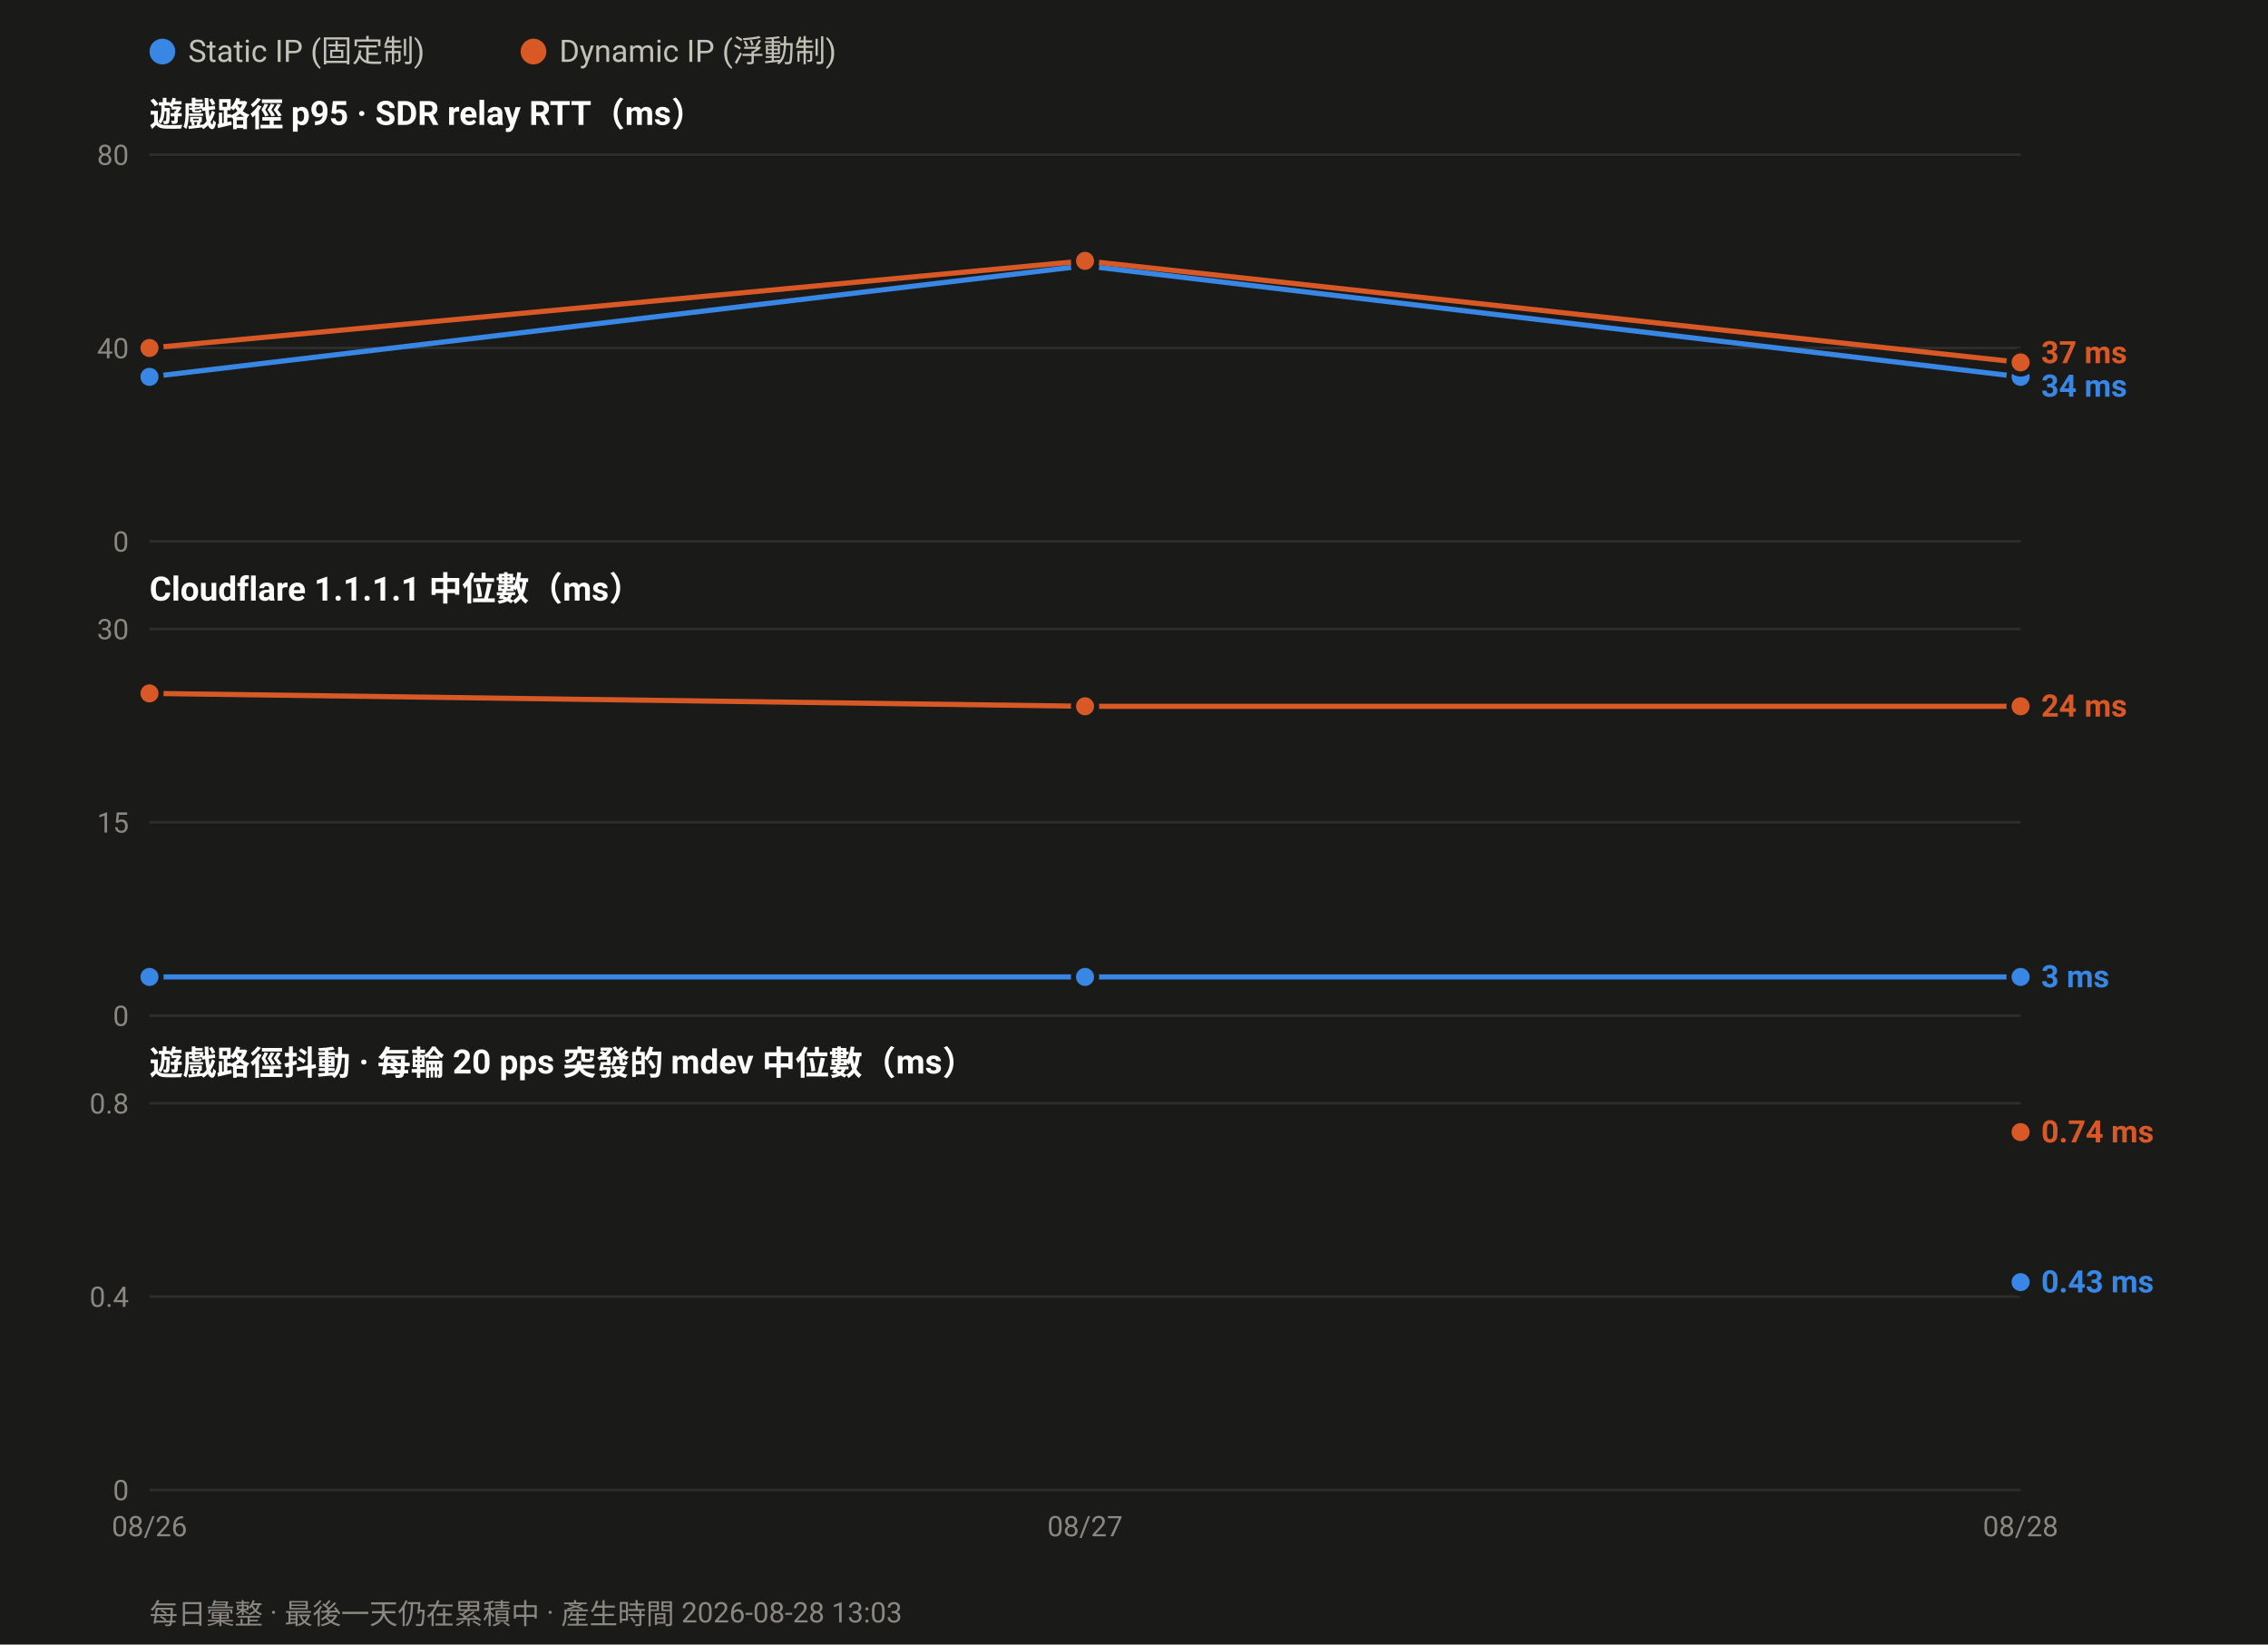
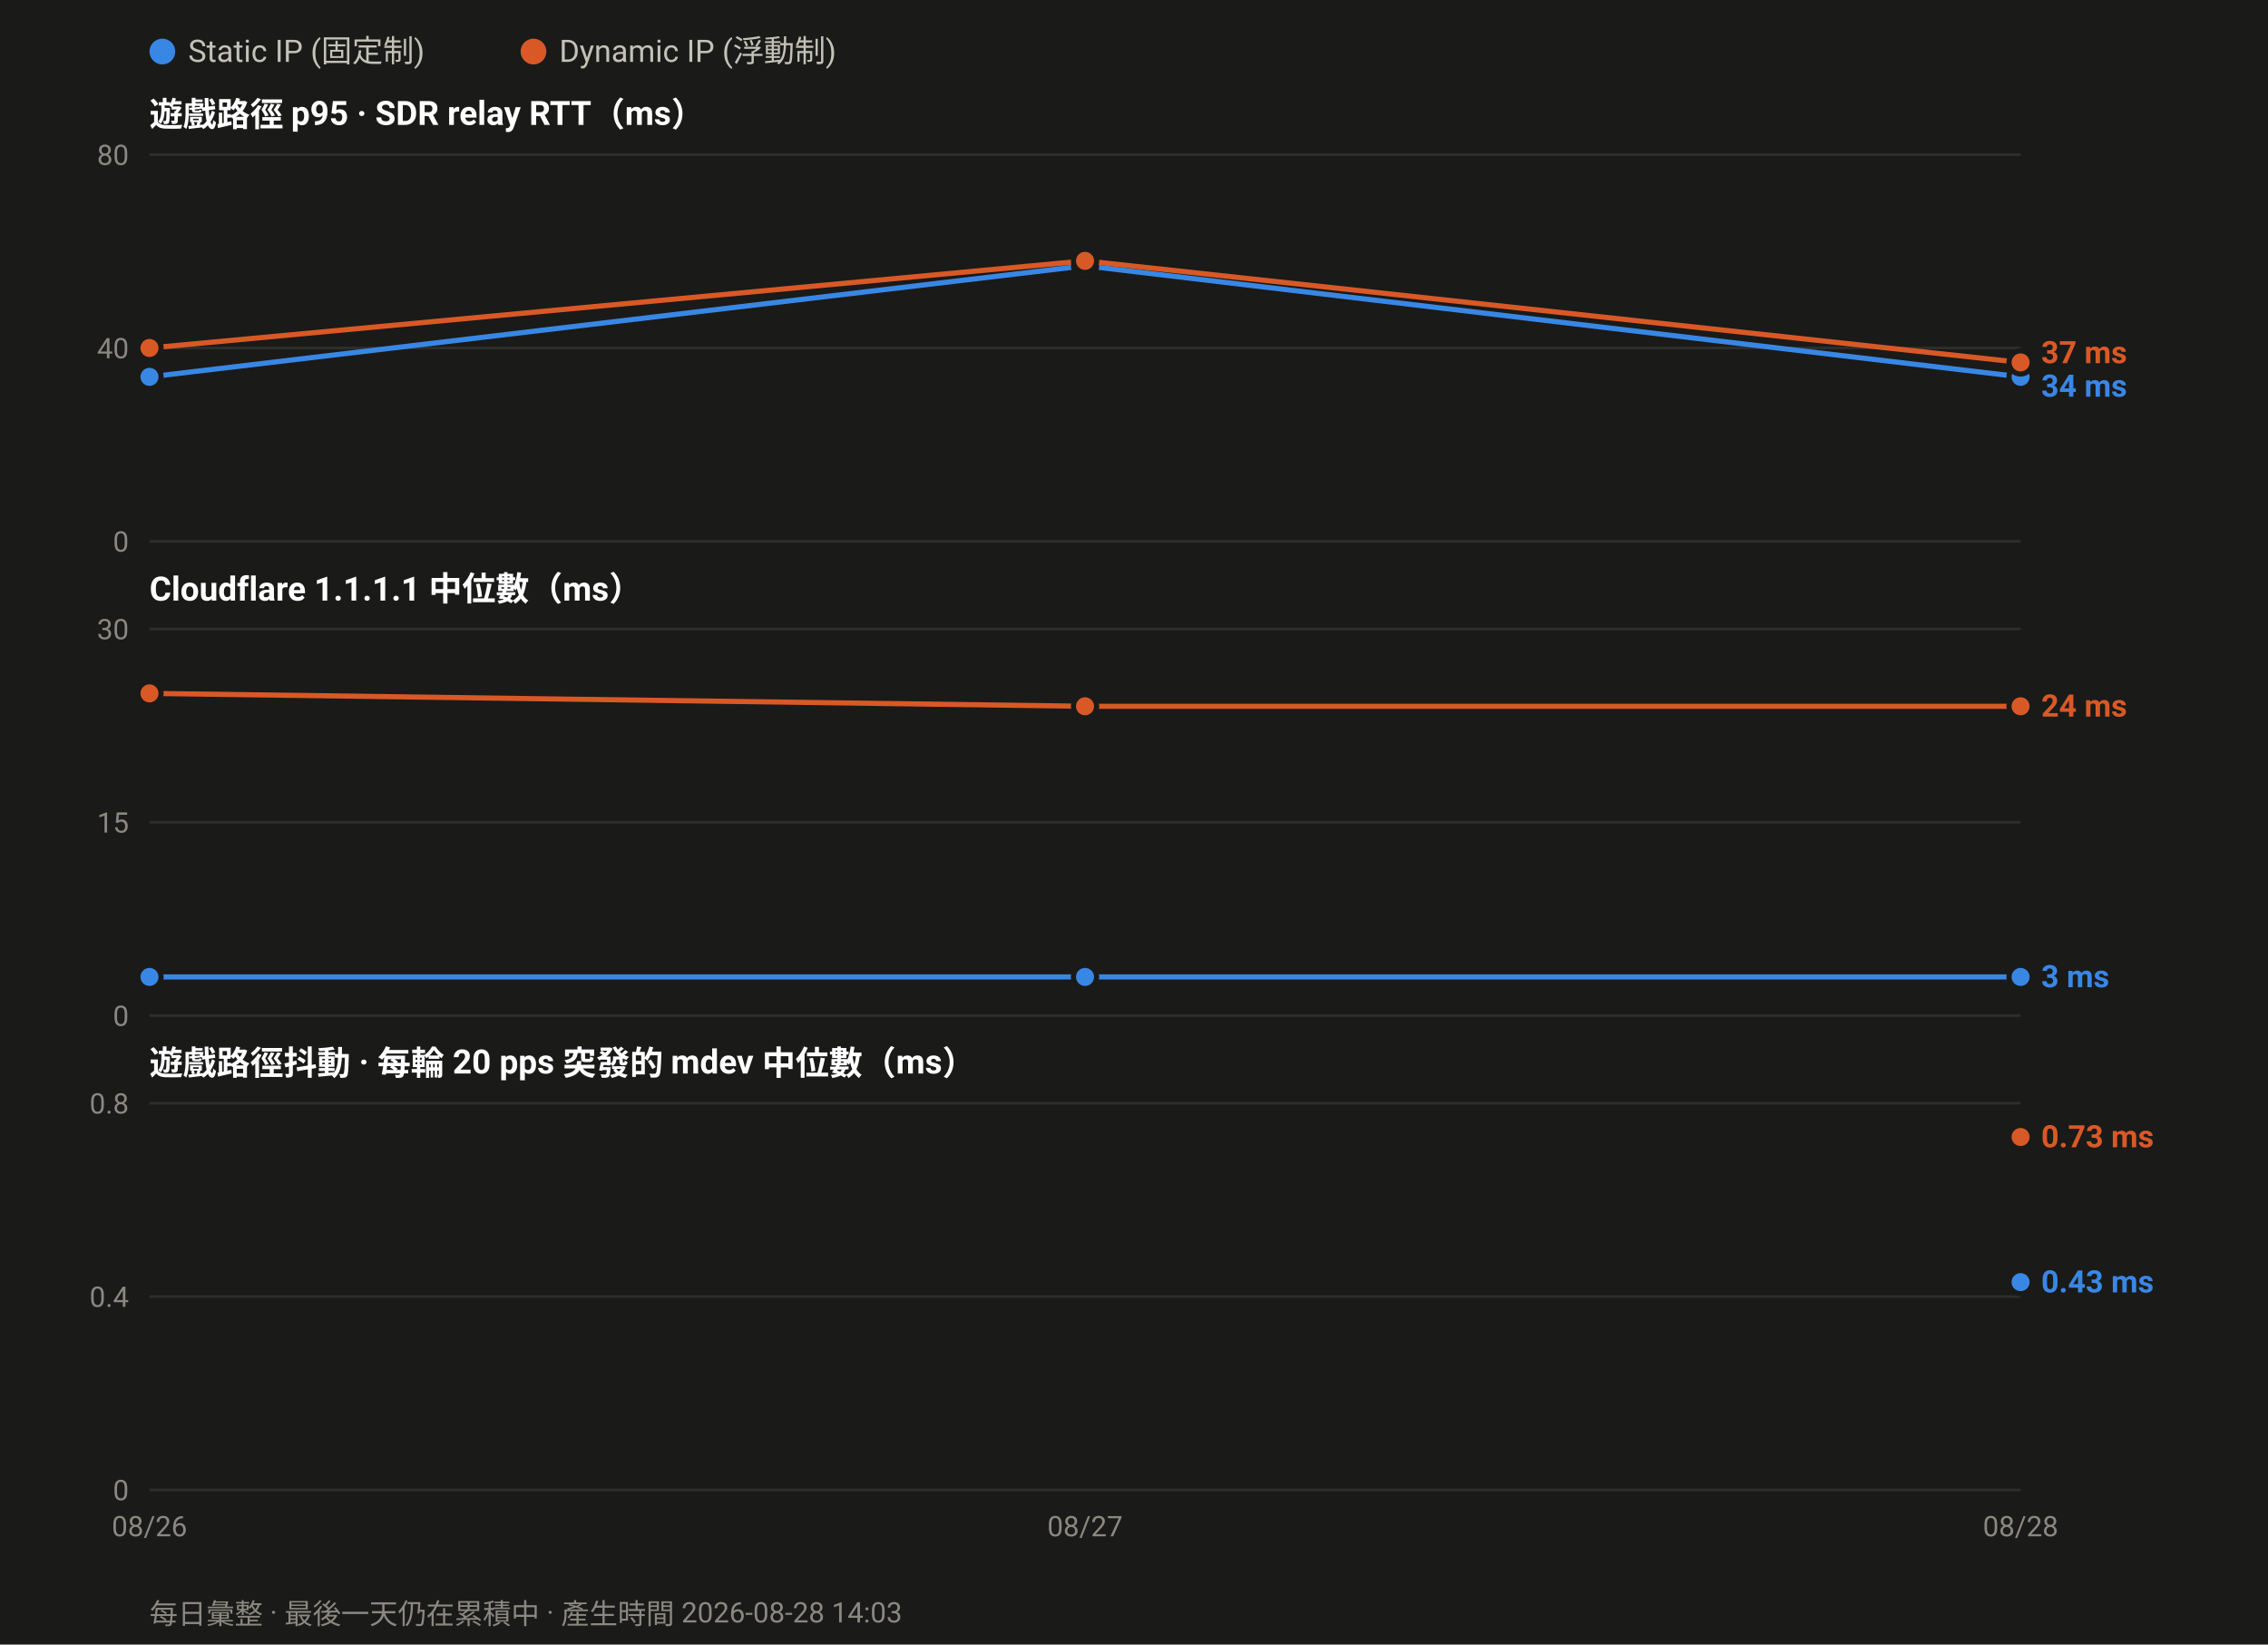
<svg xmlns="http://www.w3.org/2000/svg" width="880" height="638" viewBox="0 0 880 638" font-family="ui-sans-serif,-apple-system,Segoe UI,Roboto,Helvetica,Arial,sans-serif">
  <rect width="880" height="638" fill="#1a1a19" />
  <circle cx="63.0" cy="20" r="5" fill="#3987e5" />
  <text x="73.0" y="24" font-size="12" fill="#c3c2b7">Static IP (固定制)</text>
  <circle cx="207.0" cy="20" r="5" fill="#d95926" />
  <text x="217.0" y="24" font-size="12" fill="#c3c2b7">Dynamic IP (浮動制)</text>
  <text x="58" y="49.0" font-size="13" font-weight="600" fill="#ffffff">遊戲路徑 p95 · SDR relay RTT（ms）</text>
  <line x1="58" y1="210.0" x2="784.0" y2="210.0" stroke="#2e2e2c" stroke-width="1" />
  <text x="50" y="214.0" font-size="11" text-anchor="end" fill="#8a8880">0</text>
  <line x1="58" y1="135.0" x2="784.0" y2="135.0" stroke="#2e2e2c" stroke-width="1" />
  <text x="50" y="139.0" font-size="11" text-anchor="end" fill="#8a8880">40</text>
  <line x1="58" y1="60.0" x2="784.0" y2="60.0" stroke="#2e2e2c" stroke-width="1" />
  <text x="50" y="64.0" font-size="11" text-anchor="end" fill="#8a8880">80</text>
  <polyline fill="none" stroke="#3987e5" stroke-width="2" stroke-linejoin="round" points="58.0,146.2 421.0,103.1 784.0,146.2" />
  <circle cx="58.0" cy="146.2" r="4.5" fill="#3987e5" stroke="#1a1a19" stroke-width="2" />
  <circle cx="421.0" cy="103.1" r="4.5" fill="#3987e5" stroke="#1a1a19" stroke-width="2" />
  <circle cx="784.0" cy="146.2" r="4.5" fill="#3987e5" stroke="#1a1a19" stroke-width="2" />
  <polyline fill="none" stroke="#d95926" stroke-width="2" stroke-linejoin="round" points="58.0,135.0 421.0,101.2 784.0,140.6" />
  <circle cx="58.0" cy="135.0" r="4.5" fill="#d95926" stroke="#1a1a19" stroke-width="2" />
  <circle cx="421.0" cy="101.2" r="4.5" fill="#d95926" stroke="#1a1a19" stroke-width="2" />
  <circle cx="784.0" cy="140.6" r="4.5" fill="#d95926" stroke="#1a1a19" stroke-width="2" />
  <text x="792.0" y="140.9" font-size="12" font-weight="600" fill="#d95926">37 ms</text>
  <text x="792.0" y="153.9" font-size="12" font-weight="600" fill="#3987e5">34 ms</text>
  <text x="58" y="233.0" font-size="13" font-weight="600" fill="#ffffff">Cloudflare 1.1.1.1 中位數（ms）</text>
  <line x1="58" y1="394.0" x2="784.0" y2="394.0" stroke="#2e2e2c" stroke-width="1" />
  <text x="50" y="398.0" font-size="11" text-anchor="end" fill="#8a8880">0</text>
  <line x1="58" y1="319.0" x2="784.0" y2="319.0" stroke="#2e2e2c" stroke-width="1" />
  <text x="50" y="323.0" font-size="11" text-anchor="end" fill="#8a8880">15</text>
  <line x1="58" y1="244.0" x2="784.0" y2="244.0" stroke="#2e2e2c" stroke-width="1" />
  <text x="50" y="248.0" font-size="11" text-anchor="end" fill="#8a8880">30</text>
  <polyline fill="none" stroke="#3987e5" stroke-width="2" stroke-linejoin="round" points="58.0,379.0 421.0,379.0 784.0,379.0" />
  <circle cx="58.0" cy="379.0" r="4.5" fill="#3987e5" stroke="#1a1a19" stroke-width="2" />
  <circle cx="421.0" cy="379.0" r="4.5" fill="#3987e5" stroke="#1a1a19" stroke-width="2" />
  <circle cx="784.0" cy="379.0" r="4.5" fill="#3987e5" stroke="#1a1a19" stroke-width="2" />
  <polyline fill="none" stroke="#d95926" stroke-width="2" stroke-linejoin="round" points="58.0,269.0 421.0,274.0 784.0,274.0" />
  <circle cx="58.0" cy="269.0" r="4.5" fill="#d95926" stroke="#1a1a19" stroke-width="2" />
  <circle cx="421.0" cy="274.0" r="4.5" fill="#d95926" stroke="#1a1a19" stroke-width="2" />
  <circle cx="784.0" cy="274.0" r="4.5" fill="#d95926" stroke="#1a1a19" stroke-width="2" />
  <text x="792.0" y="278.0" font-size="12" font-weight="600" fill="#d95926">24 ms</text>
  <text x="792.0" y="383.0" font-size="12" font-weight="600" fill="#3987e5">3 ms</text>
  <text x="58" y="417.0" font-size="13" font-weight="600" fill="#ffffff">遊戲路徑抖動 · 每輪 20 pps 突發的 mdev 中位數（ms）</text>
  <line x1="58" y1="578.0" x2="784.0" y2="578.0" stroke="#2e2e2c" stroke-width="1" />
  <text x="50" y="582.0" font-size="11" text-anchor="end" fill="#8a8880">0</text>
  <line x1="58" y1="503.0" x2="784.0" y2="503.0" stroke="#2e2e2c" stroke-width="1" />
  <text x="50" y="507.0" font-size="11" text-anchor="end" fill="#8a8880">0.4</text>
  <line x1="58" y1="428.0" x2="784.0" y2="428.0" stroke="#2e2e2c" stroke-width="1" />
  <text x="50" y="432.0" font-size="11" text-anchor="end" fill="#8a8880">0.8</text>
  <circle cx="784.0" cy="497.4" r="4.5" fill="#3987e5" stroke="#1a1a19" stroke-width="2" />
-   <circle cx="784.0" cy="439.2" r="4.5" fill="#d95926" stroke="#1a1a19" stroke-width="2" />
-   <text x="792.0" y="443.2" font-size="12" font-weight="600" fill="#d95926">0.74 ms</text>
+   <circle cx="784.0" cy="441.1" r="4.5" fill="#d95926" stroke="#1a1a19" stroke-width="2" />
+   <text x="792.0" y="445.1" font-size="12" font-weight="600" fill="#d95926">0.73 ms</text>
  <text x="792.0" y="501.4" font-size="12" font-weight="600" fill="#3987e5">0.43 ms</text>
  <text x="58.0" y="596.0" font-size="11" text-anchor="middle" fill="#8a8880">08/26</text>
  <text x="421.0" y="596.0" font-size="11" text-anchor="middle" fill="#8a8880">08/27</text>
  <text x="784.0" y="596.0" font-size="11" text-anchor="middle" fill="#8a8880">08/28</text>
-   <text x="58" y="630" font-size="11" fill="#8a8880">每日彙整 · 最後一天仍在累積中 · 產生時間 2026-08-28 13:03</text>
+   <text x="58" y="630" font-size="11" fill="#8a8880">每日彙整 · 最後一天仍在累積中 · 產生時間 2026-08-28 14:03</text>
</svg>
